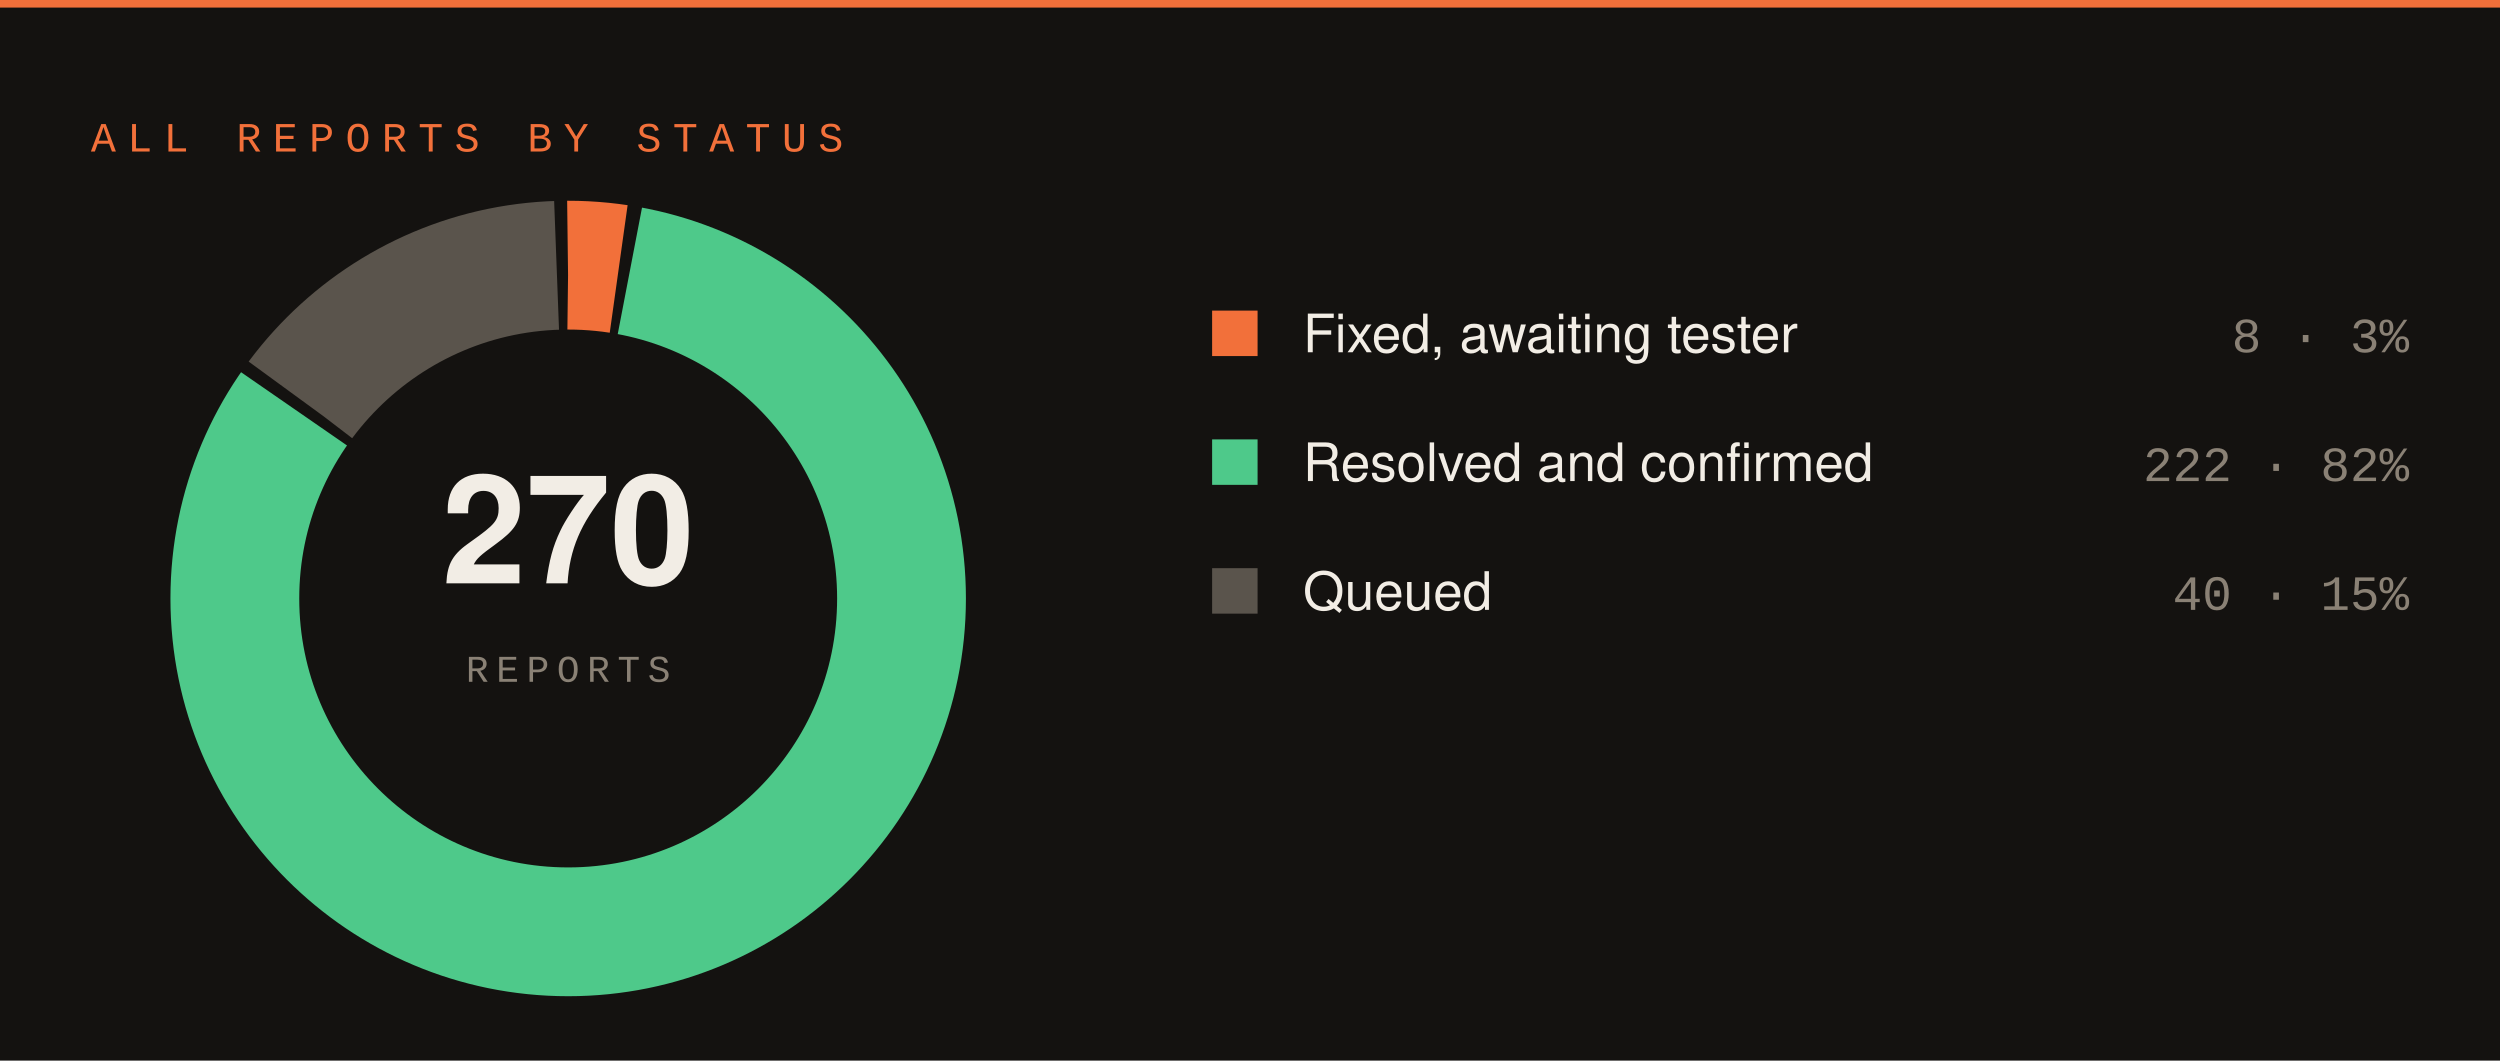
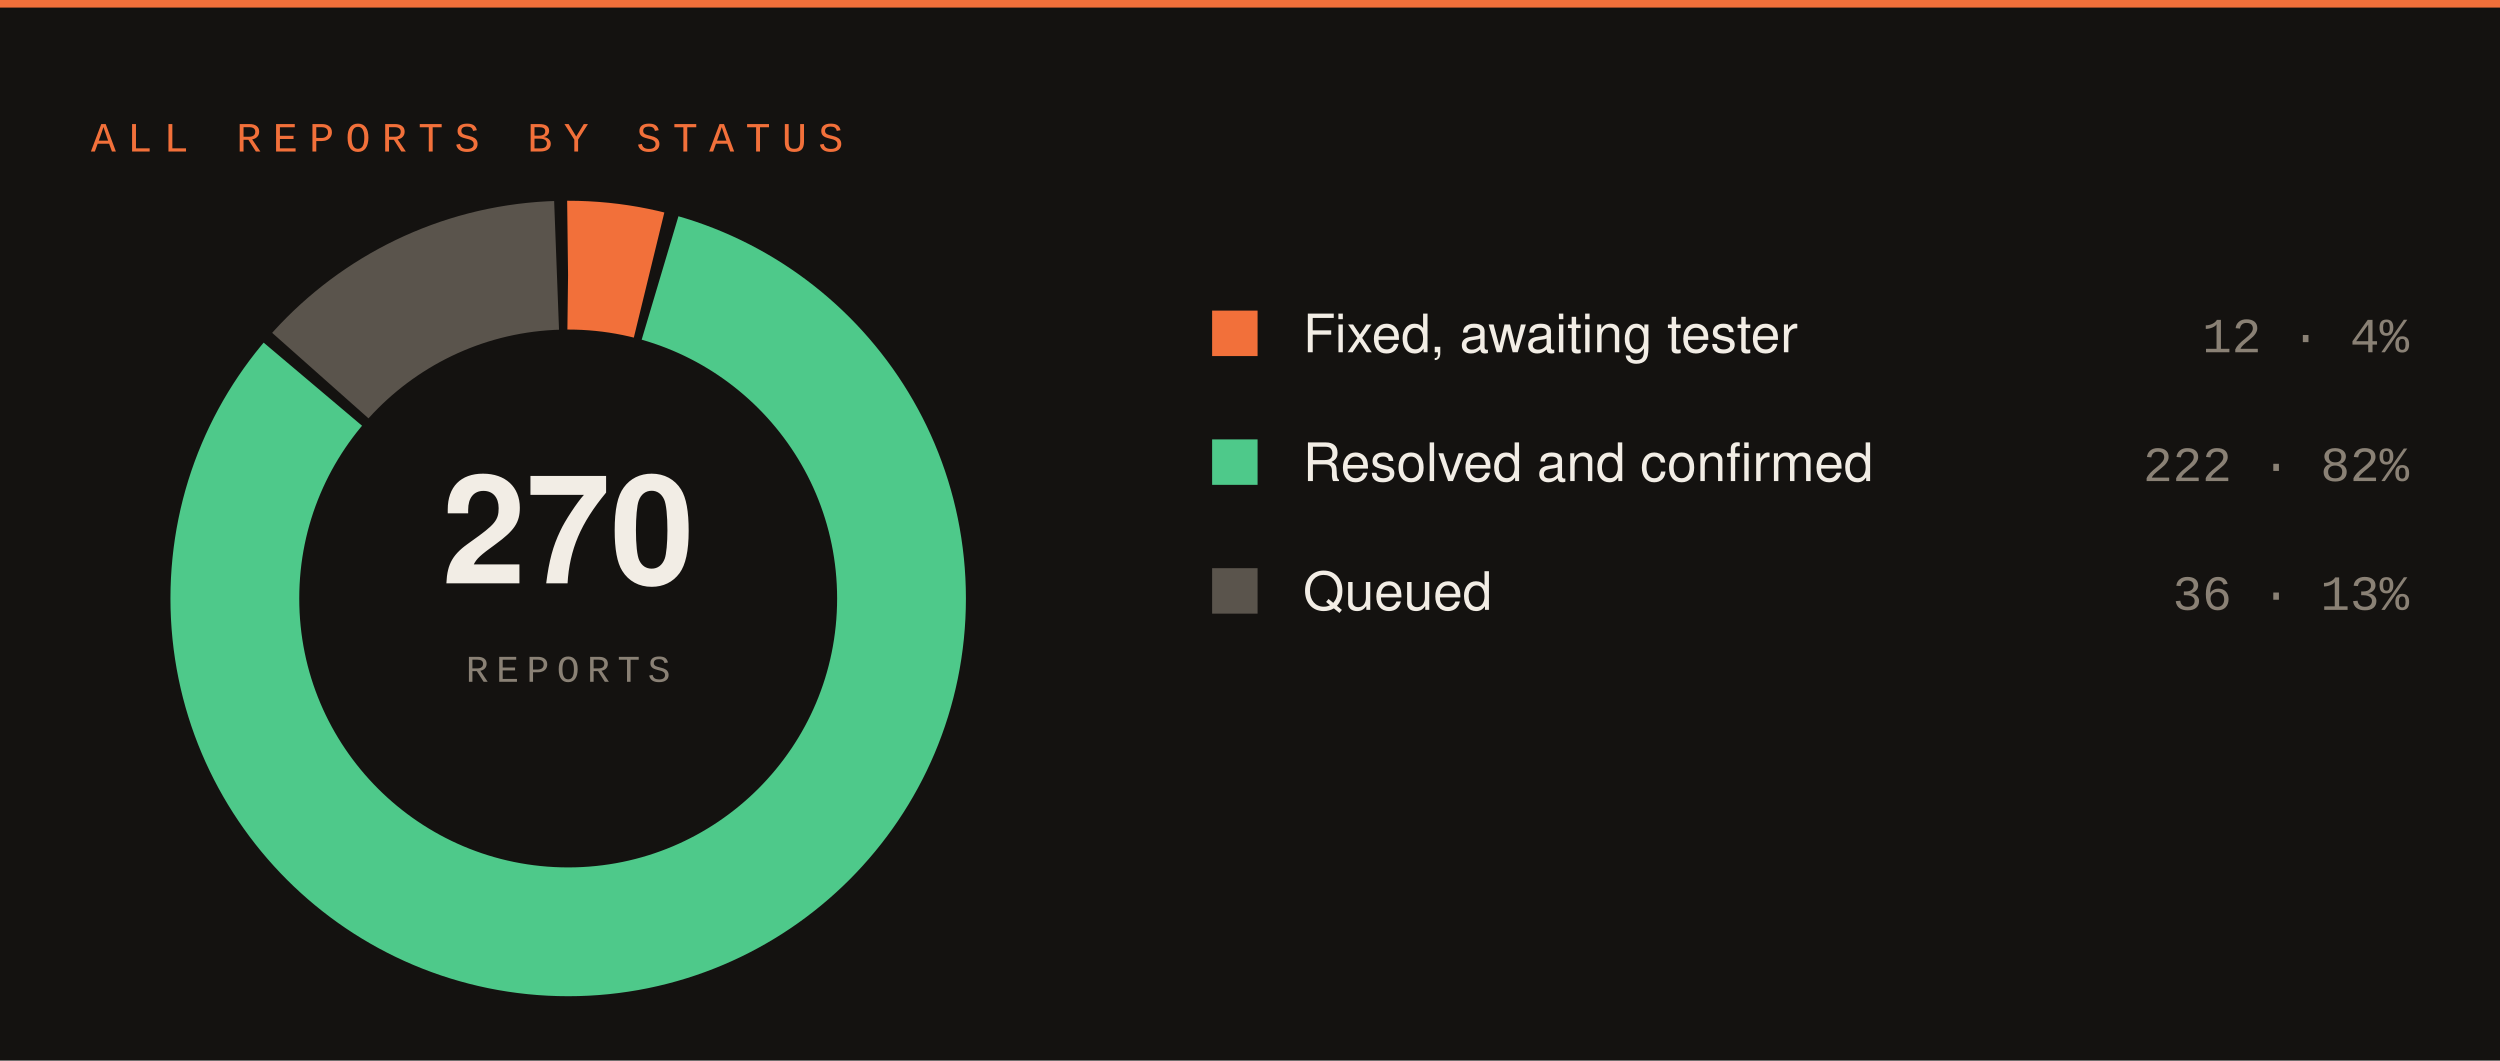
<svg xmlns="http://www.w3.org/2000/svg" width="660" height="280" viewBox="0 0 660 280">
  <rect width="660" height="280" fill="#141210" />
  <rect x="0" y="0" width="660" height="2" fill="#f2703a" />
  <text x="24" y="40" font-family="SFMono-Regular,Consolas,Liberation Mono,monospace" font-size="11" letter-spacing="3" fill="#f2703a">ALL REPORTS BY STATUS</text>
-   <circle cx="150" cy="158" r="88" fill="none" stroke="#f2703a" stroke-width="34" stroke-dasharray="13.38 539.54" stroke-dashoffset="-0.00" transform="rotate(-90 150 158)" />
-   <circle cx="150" cy="158" r="88" fill="none" stroke="#4ec98a" stroke-width="34" stroke-dasharray="451.62 101.30" stroke-dashoffset="-16.38" transform="rotate(-90 150 158)" />
-   <circle cx="150" cy="158" r="88" fill="none" stroke="#5a544c" stroke-width="34" stroke-dasharray="78.91 474.01" stroke-dashoffset="-471.01" transform="rotate(-90 150 158)" />
+   <circle cx="150" cy="158" r="88" fill="none" stroke="#f2703a" stroke-width="34" stroke-dasharray="21.57 531.35" stroke-dashoffset="-0.00" transform="rotate(-90 150 158)" />
+   <circle cx="150" cy="158" r="88" fill="none" stroke="#4ec98a" stroke-width="34" stroke-dasharray="451.62 101.30" stroke-dashoffset="-24.57" transform="rotate(-90 150 158)" />
+   <circle cx="150" cy="158" r="88" fill="none" stroke="#5a544c" stroke-width="34" stroke-dasharray="70.72 482.20" stroke-dashoffset="-479.20" transform="rotate(-90 150 158)" />
  <text x="150" y="154" font-family="-apple-system,Segoe UI,Helvetica,Arial,sans-serif" font-size="40" font-weight="700" fill="#f2ede5" text-anchor="middle">270</text>
  <text x="150" y="180" font-family="SFMono-Regular,Consolas,Liberation Mono,monospace" font-size="10" letter-spacing="2" fill="#8a8175" text-anchor="middle">REPORTS</text>
  <rect x="320" y="82" width="12" height="12" fill="#f2703a" />
  <text x="344" y="93" font-family="-apple-system,Segoe UI,Helvetica,Arial,sans-serif" font-size="14" fill="#f2ede5">Fixed, awaiting tester</text>
-   <text x="636" y="93" font-family="SFMono-Regular,Consolas,Liberation Mono,monospace" font-size="13" fill="#8a8175" text-anchor="end">8 · 3%</text>
+   <text x="636" y="93" font-family="SFMono-Regular,Consolas,Liberation Mono,monospace" font-size="13" fill="#8a8175" text-anchor="end">12 · 4%</text>
  <rect x="320" y="116" width="12" height="12" fill="#4ec98a" />
  <text x="344" y="127" font-family="-apple-system,Segoe UI,Helvetica,Arial,sans-serif" font-size="14" fill="#f2ede5">Resolved and confirmed</text>
  <text x="636" y="127" font-family="SFMono-Regular,Consolas,Liberation Mono,monospace" font-size="13" fill="#8a8175" text-anchor="end">222 · 82%</text>
  <rect x="320" y="150" width="12" height="12" fill="#5a544c" />
  <text x="344" y="161" font-family="-apple-system,Segoe UI,Helvetica,Arial,sans-serif" font-size="14" fill="#f2ede5">Queued</text>
-   <text x="636" y="161" font-family="SFMono-Regular,Consolas,Liberation Mono,monospace" font-size="13" fill="#8a8175" text-anchor="end">40 · 15%</text>
+   <text x="636" y="161" font-family="SFMono-Regular,Consolas,Liberation Mono,monospace" font-size="13" fill="#8a8175" text-anchor="end">36 · 13%</text>
</svg>
